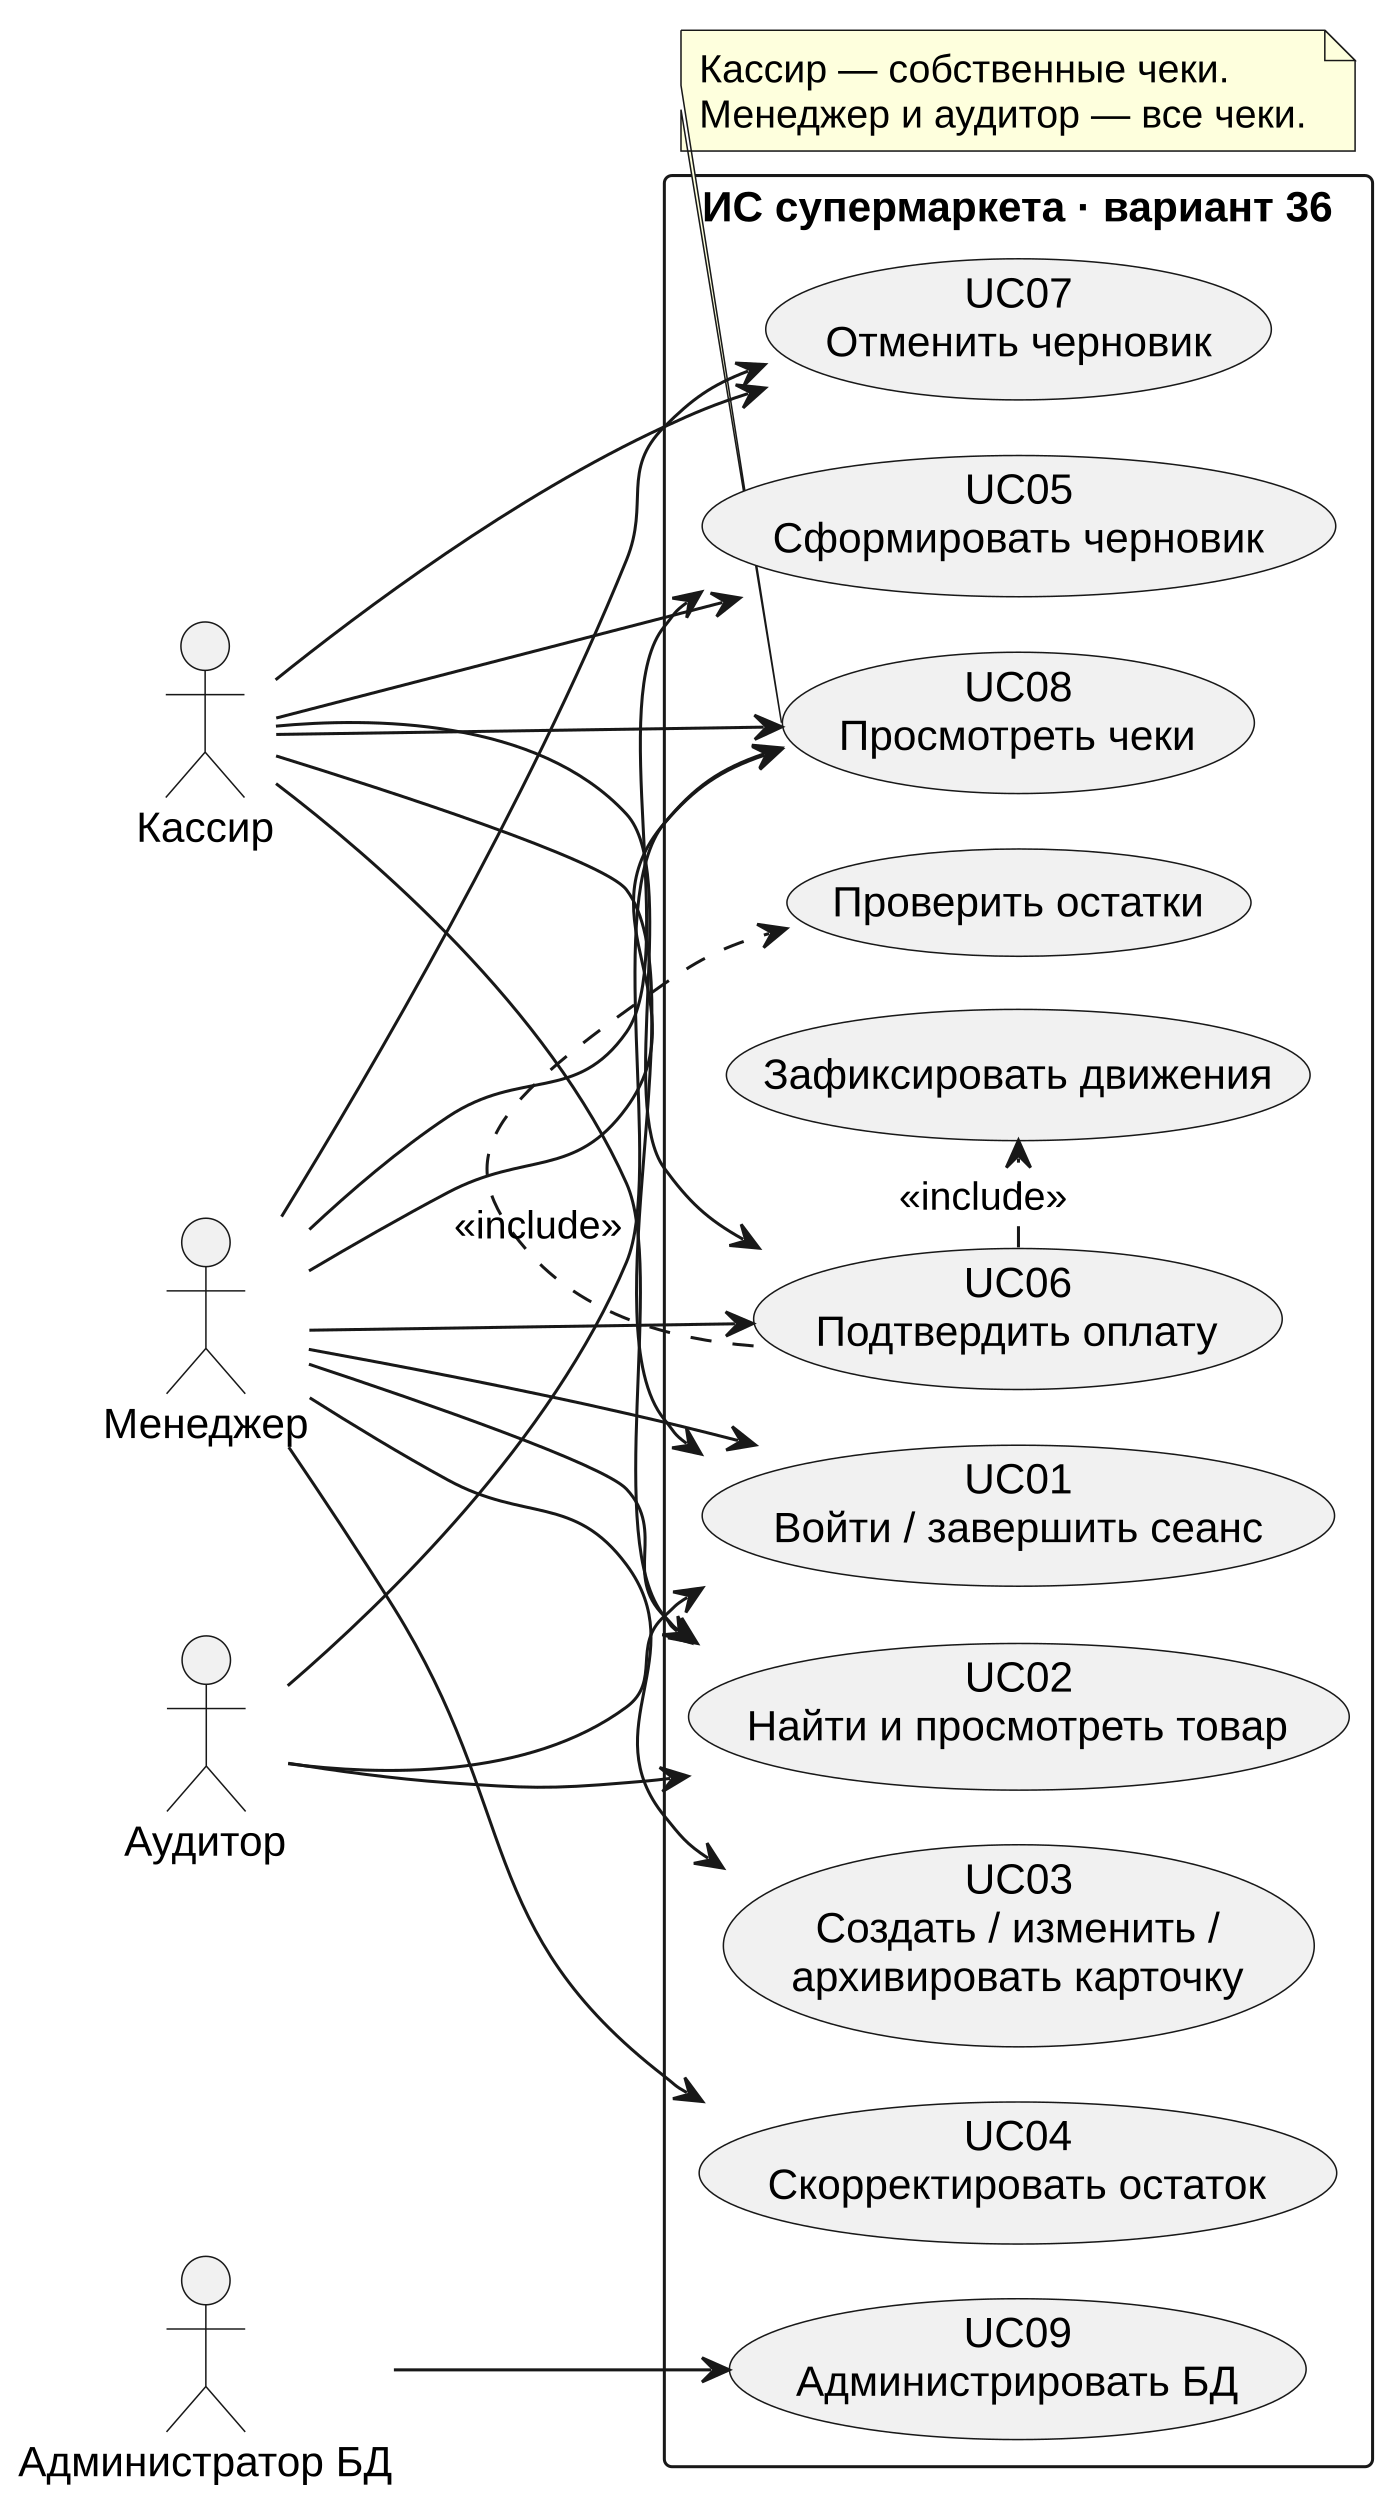
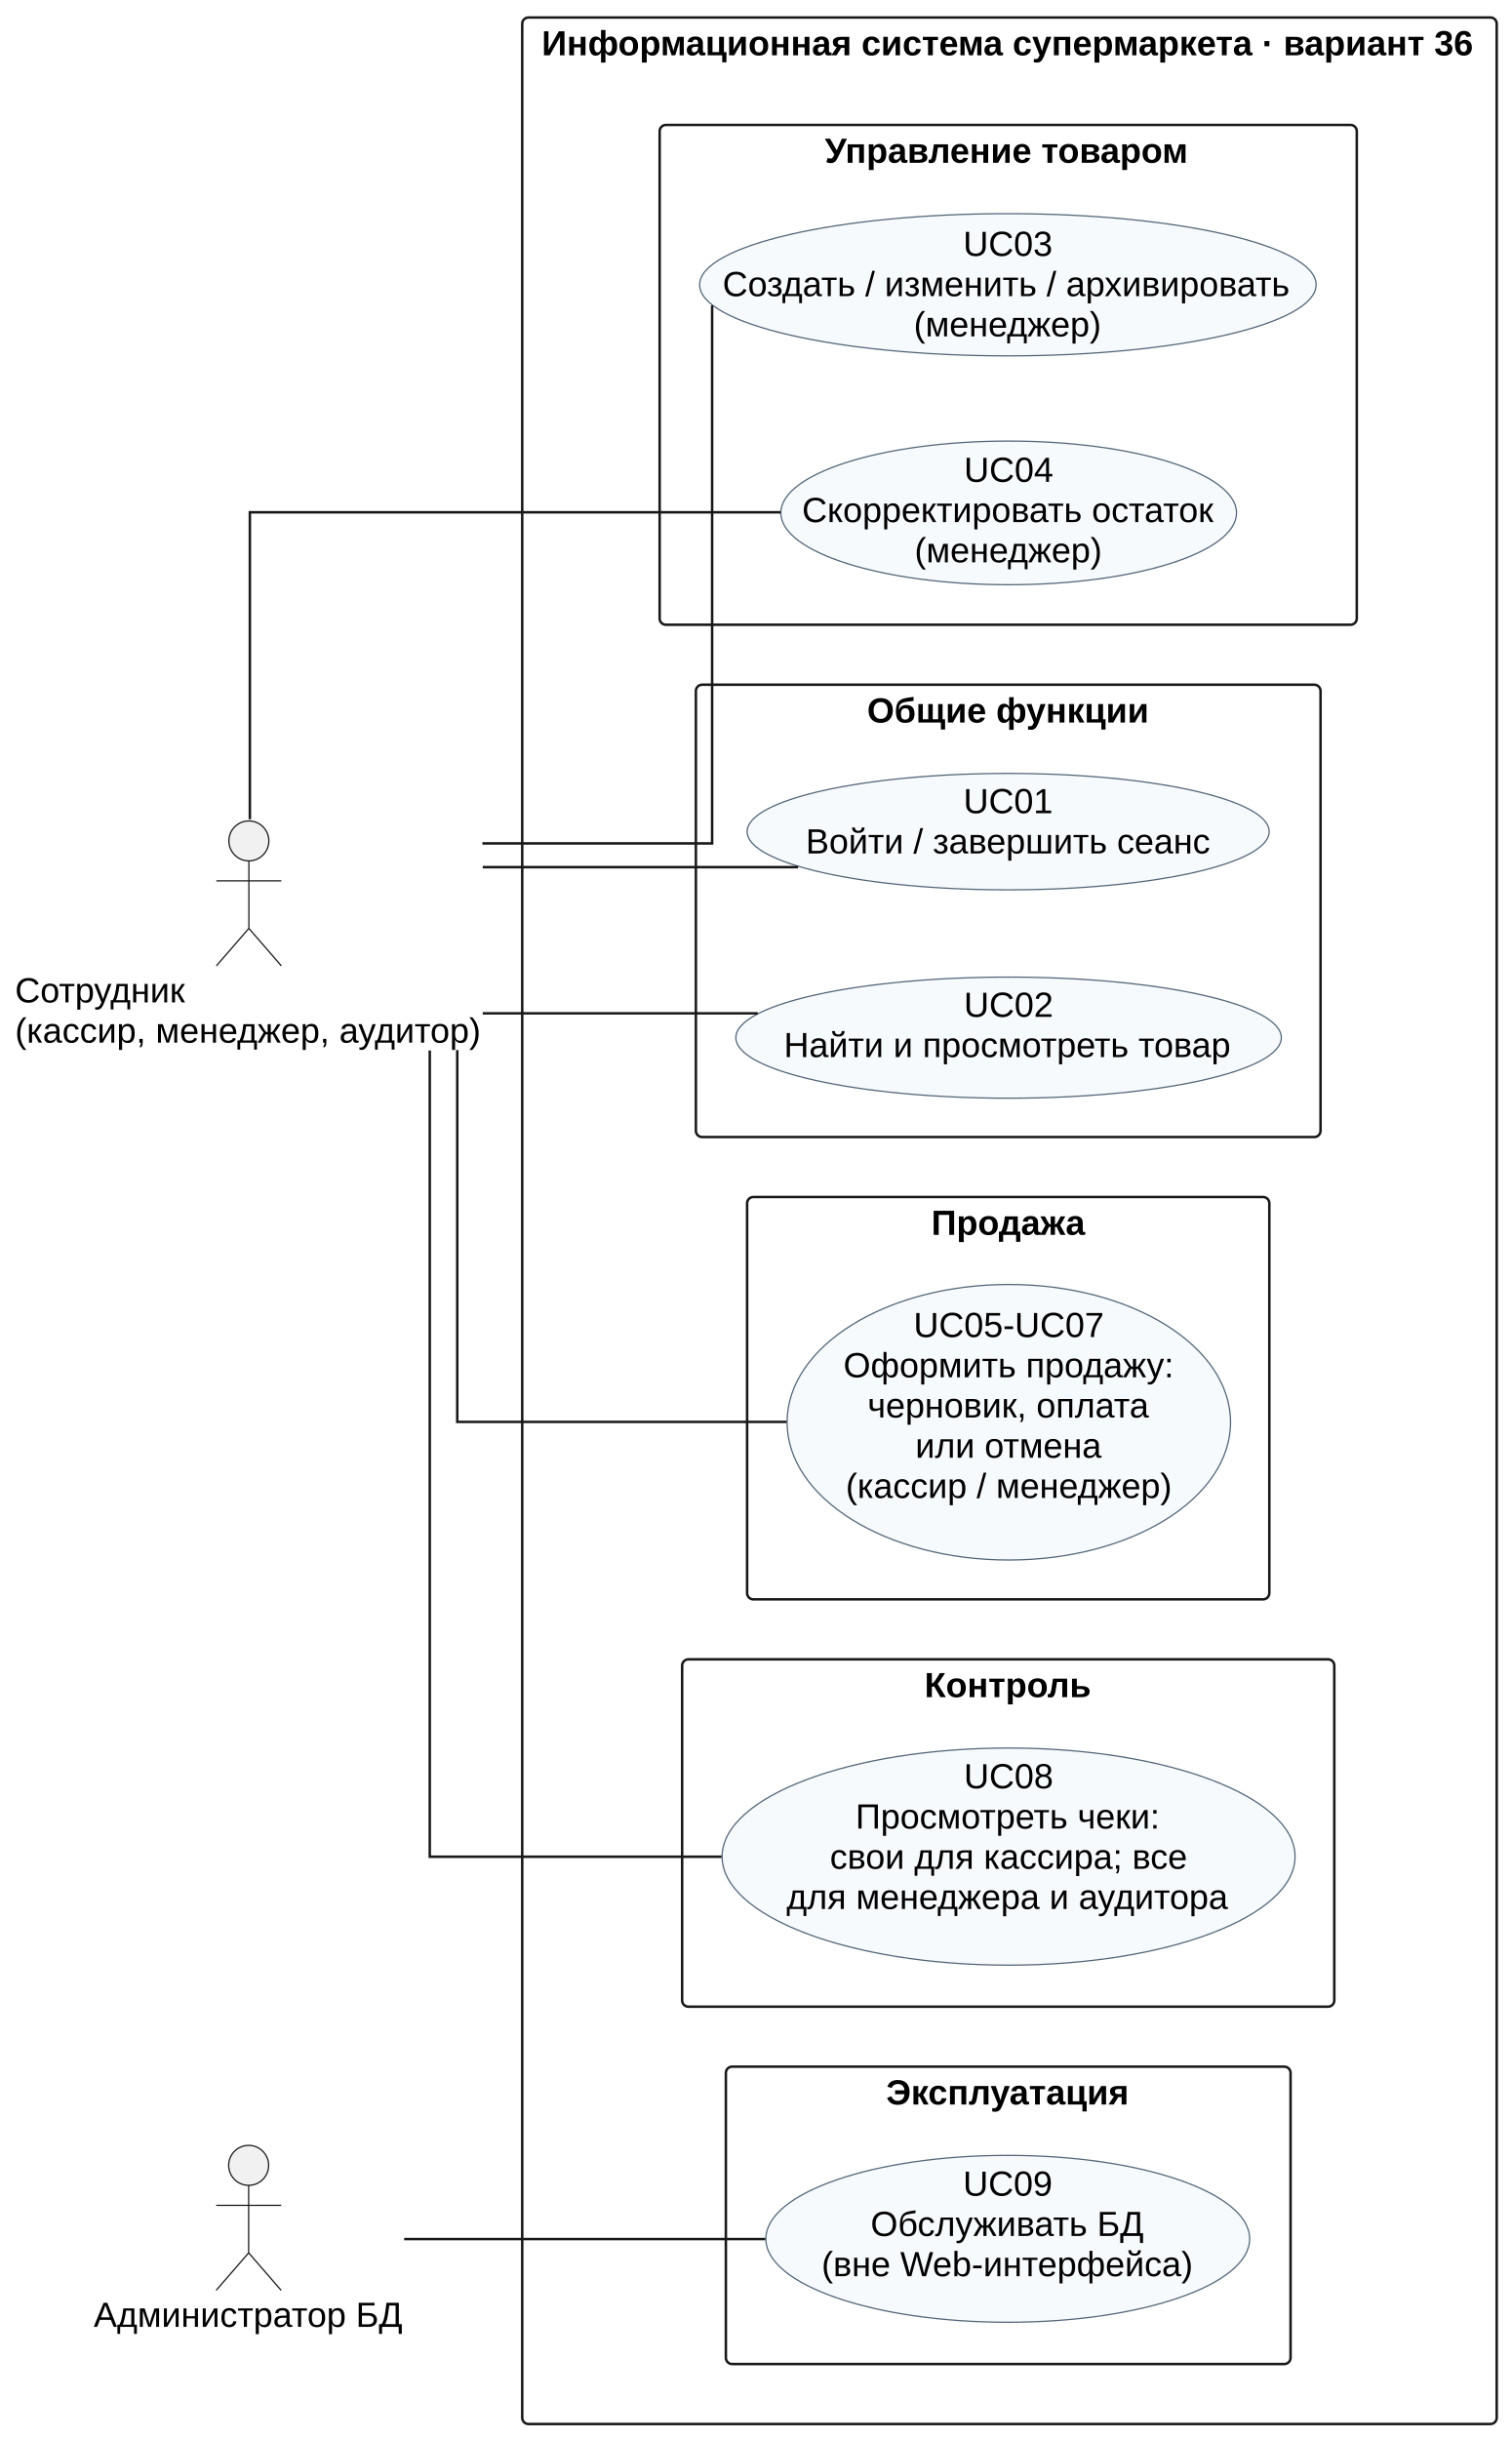
- <svg xmlns="http://www.w3.org/2000/svg" contentStyleType="text/css" data-diagram-type="DESCRIPTION" height="826px" preserveAspectRatio="none" style="width:459px;height:826px;background:#FFFFFF;" version="1.1" viewBox="0 0 459 826" width="459px" zoomAndPan="magnify">
+ <svg xmlns="http://www.w3.org/2000/svg" contentStyleType="text/css" data-diagram-type="DESCRIPTION" height="976px" preserveAspectRatio="none" style="width:605px;height:976px;background:#FFFFFF;" version="1.1" viewBox="0 0 605 976" width="605px" zoomAndPan="magnify">
  <defs />
  <g>
-     <g class="cluster" data-qualified-name=".. ............ . ....... 36" data-source-line="8" id="ent0006">
-       <rect fill="none" height="757" rx="2.5" ry="2.5" style="stroke:#181818;stroke-width:1;" width="234" x="219.5" y="58" />
-       <text fill="#000000" font-family="Arial" font-size="14" font-weight="bold" lengthAdjust="spacing" textLength="209.111" x="231.944" y="73.132">ИС супермаркета · вариант 36</text>
+     <g class="cluster" data-qualified-name=".............. ....... ............ . ....... 36" data-source-line="16" id="ent0004">
+       <rect fill="none" height="963" rx="2.5" ry="2.5" style="stroke:#181818;stroke-width:1;" width="390" x="209" y="7" />
+       <text fill="#000000" font-family="Arial" font-size="14" font-weight="bold" lengthAdjust="spacing" textLength="374.438" x="216.781" y="22.132">Информационная система супермаркета · вариант 36</text>
    </g>
-     <g class="entity" data-qualified-name="Cashier" data-source-line="4" id="ent0002">
-       <ellipse cx="67.774" cy="213.5" fill="#F1F1F1" rx="8" ry="8" style="stroke:#181818;stroke-width:0.5;" />
-       <path d="M67.774,221.5 L67.774,248.5 M54.774,229.5 L80.774,229.5 M67.774,248.5 L54.774,263.5 M67.774,248.5 L80.774,263.5" fill="none" style="stroke:#181818;stroke-width:0.5;" />
-       <text fill="#000000" font-family="Arial" font-size="14" lengthAdjust="spacing" textLength="45.548" x="45" y="278.132">Кассир</text>
+     <g class="cluster" data-qualified-name=".............. ....... ............ . ....... 36...... ......." data-source-line="17" id="ent0005">
+       <rect fill="none" height="181" rx="2.5" ry="2.5" style="stroke:#181818;stroke-width:1;" width="250" x="278.5" y="274" />
+       <text fill="#000000" font-family="Arial" font-size="14" font-weight="bold" lengthAdjust="spacing" textLength="112.95" x="347.025" y="289.132">Общие функции</text>
    </g>
-     <g class="entity" data-qualified-name="Manager" data-source-line="5" id="ent0003">
-       <ellipse cx="68.036" cy="410.5" fill="#F1F1F1" rx="8" ry="8" style="stroke:#181818;stroke-width:0.5;" />
-       <path d="M68.036,418.5 L68.036,445.5 M55.036,426.5 L81.036,426.5 M68.036,445.5 L55.036,460.5 M68.036,445.5 L81.036,460.5" fill="none" style="stroke:#181818;stroke-width:0.5;" />
-       <text fill="#000000" font-family="Arial" font-size="14" lengthAdjust="spacing" textLength="68.072" x="34" y="475.132">Менеджер</text>
+     <g class="cluster" data-qualified-name=".............. ....... ............ . ....... 36........" data-source-line="22" id="ent0008">
+       <rect fill="none" height="161" rx="2.5" ry="2.5" style="stroke:#181818;stroke-width:1;" width="209" x="299" y="479" />
+       <text fill="#000000" font-family="Arial" font-size="14" font-weight="bold" lengthAdjust="spacing" textLength="61.551" x="372.725" y="494.132">Продажа</text>
    </g>
-     <g class="entity" data-qualified-name="Auditor" data-source-line="6" id="ent0004">
-       <ellipse cx="68.156" cy="548.5" fill="#F1F1F1" rx="8" ry="8" style="stroke:#181818;stroke-width:0.5;" />
-       <path d="M68.156,556.5 L68.156,583.5 M55.156,564.5 L81.156,564.5 M68.156,583.5 L55.156,598.5 M68.156,583.5 L81.156,598.5" fill="none" style="stroke:#181818;stroke-width:0.5;" />
-       <text fill="#000000" font-family="Arial" font-size="14" lengthAdjust="spacing" textLength="54.312" x="41" y="613.132">Аудитор</text>
+     <g class="cluster" data-qualified-name=".............. ....... ............ . ....... 36........... ......." data-source-line="26" id="ent0010">
+       <rect fill="none" height="200" rx="2.5" ry="2.5" style="stroke:#181818;stroke-width:1;" width="279" x="264" y="50" />
+       <text fill="#000000" font-family="Arial" font-size="14" font-weight="bold" lengthAdjust="spacing" textLength="146.788" x="330.106" y="65.132">Управление товаром</text>
    </g>
-     <g class="entity" data-qualified-name="DBA" data-source-line="7" id="ent0005">
-       <ellipse cx="68.016" cy="753.5" fill="#F1F1F1" rx="8" ry="8" style="stroke:#181818;stroke-width:0.5;" />
-       <path d="M68.016,761.5 L68.016,788.5 M55.016,769.5 L81.016,769.5 M68.016,788.5 L55.016,803.5 M68.016,788.5 L81.016,803.5" fill="none" style="stroke:#181818;stroke-width:0.5;" />
-       <text fill="#000000" font-family="Arial" font-size="14" lengthAdjust="spacing" textLength="124.031" x="6" y="818.132">Администратор БД</text>
+     <g class="cluster" data-qualified-name=".............. ....... ............ . ....... 36........." data-source-line="31" id="ent0013">
+       <rect fill="none" height="139" rx="2.5" ry="2.5" style="stroke:#181818;stroke-width:1;" width="261" x="273" y="664" />
+       <text fill="#000000" font-family="Arial" font-size="14" font-weight="bold" lengthAdjust="spacing" textLength="67.013" x="369.994" y="679.132">Контроль</text>
    </g>
-     <g class="entity" data-qualified-name="GMN38" data-source-line="42" id="ent0039">
-       <path d="M225,10 L225,28.218 L258.194,238.805 L225,36.218 L225,49.898 A0,0 0 0 0 225,49.898 L447.722,49.898 A0,0 0 0 0 447.722,49.898 L447.722,20 L437.722,10 L225,10 A0,0 0 0 0 225,10" fill="#FEFFDD" style="stroke:#181818;stroke-width:0.5;" />
-       <path d="M437.722,10 L437.722,20 L447.722,20 L437.722,10" fill="#FEFFDD" style="stroke:#181818;stroke-width:0.5;" />
-       <text fill="#000000" font-family="Arial" font-size="13" lengthAdjust="spacing" textLength="175.392" x="231" y="27.194">Кассир — собственные чеки.</text>
-       <text fill="#000000" font-family="Arial" font-size="13" lengthAdjust="spacing" textLength="201.722" x="231" y="42.143">Менеджер и аудитор — все чеки.</text>
+     <g class="cluster" data-qualified-name=".............. ....... ............ . ....... 36............." data-source-line="35" id="ent0015">
+       <rect fill="none" height="119" rx="2.5" ry="2.5" style="stroke:#181818;stroke-width:1;" width="226" x="290.5" y="827" />
+       <text fill="#000000" font-family="Arial" font-size="14" font-weight="bold" lengthAdjust="spacing" textLength="97.699" x="354.65" y="842.132">Эксплуатация</text>
    </g>
-     <g class="entity" data-qualified-name=".. ............ . ....... 36.Login" data-source-line="9" id="ent0007">
-       <ellipse cx="336.47" cy="500.794" fill="#F1F1F1" rx="104.47" ry="23.294" style="stroke:#181818;stroke-width:0.5;" />
-       <text fill="#000000" font-family="Arial" font-size="14" lengthAdjust="spacing" textLength="35.793" x="318.573" y="493.417">UC01</text>
-       <text fill="#000000" font-family="Arial" font-size="14" lengthAdjust="spacing" textLength="162.012" x="255.464" y="509.515">Войти / завершить сеанс</text>
+     <g class="entity" data-qualified-name=".............. ....... ............ . ....... 36...... ........Login" data-source-line="18" id="ent0006">
+       <ellipse cx="403.47" cy="332.794" fill="#F7FAFC" rx="104.47" ry="23.294" style="stroke:#526579;stroke-width:0.5;" />
+       <text fill="#000000" font-family="Arial" font-size="14" lengthAdjust="spacing" textLength="35.793" x="385.573" y="325.417">UC01</text>
+       <text fill="#000000" font-family="Arial" font-size="14" lengthAdjust="spacing" textLength="162.012" x="322.464" y="341.515">Войти / завершить сеанс</text>
    </g>
-     <g class="entity" data-qualified-name=".. ............ . ....... 36.Browse" data-source-line="10" id="ent0008">
-       <ellipse cx="336.648" cy="567.23" fill="#F1F1F1" rx="109.148" ry="24.23" style="stroke:#181818;stroke-width:0.5;" />
-       <text fill="#000000" font-family="Arial" font-size="14" lengthAdjust="spacing" textLength="35.793" x="318.751" y="558.903">UC02</text>
-       <text fill="#000000" font-family="Arial" font-size="14" lengthAdjust="spacing" textLength="179.901" x="246.697" y="575.001">Найти и просмотреть товар</text>
+     <g class="entity" data-qualified-name=".............. ....... ............ . ....... 36...... ........Browse" data-source-line="19" id="ent0007">
+       <ellipse cx="403.648" cy="415.23" fill="#F7FAFC" rx="109.148" ry="24.23" style="stroke:#526579;stroke-width:0.5;" />
+       <text fill="#000000" font-family="Arial" font-size="14" lengthAdjust="spacing" textLength="35.793" x="385.751" y="406.902">UC02</text>
+       <text fill="#000000" font-family="Arial" font-size="14" lengthAdjust="spacing" textLength="179.901" x="313.697" y="423.001">Найти и просмотреть товар</text>
    </g>
-     <g class="entity" data-qualified-name=".. ............ . ....... 36.Manage" data-source-line="11" id="ent0009">
-       <ellipse cx="336.616" cy="642.891" fill="#F1F1F1" rx="97.616" ry="33.391" style="stroke:#181818;stroke-width:0.5;" />
-       <text fill="#000000" font-family="Arial" font-size="14" lengthAdjust="spacing" textLength="35.793" x="318.719" y="625.647">UC03</text>
-       <text fill="#000000" font-family="Arial" font-size="14" lengthAdjust="spacing" textLength="134.333" x="269.449" y="641.746">Создать / изменить /</text>
-       <text fill="#000000" font-family="Arial" font-size="14" lengthAdjust="spacing" textLength="150.356" x="261.437" y="657.845">архивировать карточку</text>
+     <g class="entity" data-qualified-name=".............. ....... ............ . ....... 36.........Sale" data-source-line="23" id="ent0009">
+       <ellipse cx="403.737" cy="569.13" fill="#F7FAFC" rx="88.737" ry="55.13" style="stroke:#526579;stroke-width:0.5;" />
+       <text fill="#000000" font-family="Arial" font-size="14" lengthAdjust="spacing" textLength="76.248" x="365.613" y="535.036">UC05-UC07</text>
+       <text fill="#000000" font-family="Arial" font-size="14" lengthAdjust="spacing" textLength="132.385" x="337.545" y="551.135">Оформить продажу:</text>
+       <text fill="#000000" font-family="Arial" font-size="14" lengthAdjust="spacing" textLength="113.066" x="347.204" y="567.233">черновик, оплата</text>
+       <text fill="#000000" font-family="Arial" font-size="14" lengthAdjust="spacing" textLength="74.826" x="366.324" y="583.332">или отмена</text>
+       <text fill="#000000" font-family="Arial" font-size="14" lengthAdjust="spacing" textLength="130.546" x="338.464" y="599.43">(кассир / менеджер)</text>
    </g>
-     <g class="entity" data-qualified-name=".. ............ . ....... 36.Stock" data-source-line="12" id="ent0010">
-       <ellipse cx="336.327" cy="717.965" fill="#F1F1F1" rx="105.327" ry="23.465" style="stroke:#181818;stroke-width:0.5;" />
-       <text fill="#000000" font-family="Arial" font-size="14" lengthAdjust="spacing" textLength="35.793" x="318.43" y="710.414">UC04</text>
-       <text fill="#000000" font-family="Arial" font-size="14" lengthAdjust="spacing" textLength="165.436" x="253.608" y="726.513">Скорректировать остаток</text>
+     <g class="entity" data-qualified-name=".............. ....... ............ . ....... 36........... ........Manage" data-source-line="27" id="ent0011">
+       <ellipse cx="403.364" cy="113.954" fill="#F7FAFC" rx="123.364" ry="28.454" style="stroke:#526579;stroke-width:0.5;" />
+       <text fill="#000000" font-family="Arial" font-size="14" lengthAdjust="spacing" textLength="35.793" x="385.468" y="102.405">UC03</text>
+       <text fill="#000000" font-family="Arial" font-size="14" lengthAdjust="spacing" textLength="228.375" x="289.177" y="118.504">Создать / изменить / архивировать</text>
+       <text fill="#000000" font-family="Arial" font-size="14" lengthAdjust="spacing" textLength="75.359" x="365.685" y="134.602">(менеджер)</text>
    </g>
-     <g class="entity" data-qualified-name=".. ............ . ....... 36.Draft" data-source-line="13" id="ent0011">
-       <ellipse cx="336.666" cy="173.833" fill="#F1F1F1" rx="104.666" ry="23.333" style="stroke:#181818;stroke-width:0.5;" />
-       <text fill="#000000" font-family="Arial" font-size="14" lengthAdjust="spacing" textLength="35.793" x="318.77" y="166.416">UC05</text>
-       <text fill="#000000" font-family="Arial" font-size="14" lengthAdjust="spacing" textLength="162.805" x="255.264" y="182.515">Сформировать черновик</text>
+     <g class="entity" data-qualified-name=".............. ....... ............ . ....... 36........... ........Stock" data-source-line="28" id="ent0012">
+       <ellipse cx="403.684" cy="205.244" fill="#F7FAFC" rx="91.184" ry="28.744" style="stroke:#526579;stroke-width:0.5;" />
+       <text fill="#000000" font-family="Arial" font-size="14" lengthAdjust="spacing" textLength="35.793" x="385.787" y="192.821">UC04</text>
+       <text fill="#000000" font-family="Arial" font-size="14" lengthAdjust="spacing" textLength="165.436" x="320.966" y="208.92">Скорректировать остаток</text>
+       <text fill="#000000" font-family="Arial" font-size="14" lengthAdjust="spacing" textLength="75.359" x="366.004" y="225.019">(менеджер)</text>
    </g>
-     <g class="entity" data-qualified-name=".. ............ . ....... 36.Pay" data-source-line="14" id="ent0012">
-       <ellipse cx="336.323" cy="435.798" fill="#F1F1F1" rx="87.323" ry="23.297" style="stroke:#181818;stroke-width:0.5;" />
-       <text fill="#000000" font-family="Arial" font-size="14" lengthAdjust="spacing" textLength="35.793" x="318.426" y="428.561">UC06</text>
-       <text fill="#000000" font-family="Arial" font-size="14" lengthAdjust="spacing" textLength="133.759" x="269.444" y="444.66">Подтвердить оплату</text>
+     <g class="entity" data-qualified-name=".............. ....... ............ . ....... 36..........History" data-source-line="32" id="ent0014">
+       <ellipse cx="403.652" cy="742.943" fill="#F7FAFC" rx="114.652" ry="43.443" style="stroke:#526579;stroke-width:0.5;" />
+       <text fill="#000000" font-family="Arial" font-size="14" lengthAdjust="spacing" textLength="35.793" x="385.756" y="715.621">UC08</text>
+       <text fill="#000000" font-family="Arial" font-size="14" lengthAdjust="spacing" textLength="122.541" x="342.382" y="731.72">Просмотреть чеки:</text>
+       <text fill="#000000" font-family="Arial" font-size="14" lengthAdjust="spacing" textLength="143.049" x="332.128" y="747.819">свои для кассира; все</text>
+       <text fill="#000000" font-family="Arial" font-size="14" lengthAdjust="spacing" textLength="177.775" x="314.765" y="763.917">для менеджера и аудитора</text>
    </g>
-     <g class="entity" data-qualified-name=".. ............ . ....... 36.Cancel" data-source-line="15" id="ent0013">
-       <ellipse cx="336.526" cy="108.815" fill="#F1F1F1" rx="83.526" ry="23.315" style="stroke:#181818;stroke-width:0.5;" />
-       <text fill="#000000" font-family="Arial" font-size="14" lengthAdjust="spacing" textLength="35.793" x="318.63" y="101.607">UC07</text>
-       <text fill="#000000" font-family="Arial" font-size="14" lengthAdjust="spacing" textLength="127.627" x="272.712" y="117.705">Отменить черновик</text>
+     <g class="entity" data-qualified-name=".............. ....... ............ . ....... 36..............Admin" data-source-line="36" id="ent0016">
+       <ellipse cx="403.314" cy="895.895" fill="#F7FAFC" rx="96.814" ry="33.395" style="stroke:#526579;stroke-width:0.5;" />
+       <text fill="#000000" font-family="Arial" font-size="14" lengthAdjust="spacing" textLength="35.793" x="385.417" y="878.657">UC09</text>
+       <text fill="#000000" font-family="Arial" font-size="14" lengthAdjust="spacing" textLength="109.751" x="348.438" y="894.755">Обслуживать БД</text>
+       <text fill="#000000" font-family="Arial" font-size="14" lengthAdjust="spacing" textLength="149.065" x="328.782" y="910.854">(вне Web-интерфейса)</text>
    </g>
-     <g class="entity" data-qualified-name=".. ............ . ....... 36.History" data-source-line="16" id="ent0014">
-       <ellipse cx="336.475" cy="238.845" fill="#F1F1F1" rx="77.975" ry="23.345" style="stroke:#181818;stroke-width:0.5;" />
-       <text fill="#000000" font-family="Arial" font-size="14" lengthAdjust="spacing" textLength="35.793" x="318.578" y="231.687">UC08</text>
-       <text fill="#000000" font-family="Arial" font-size="14" lengthAdjust="spacing" textLength="118.651" x="277.149" y="247.785">Просмотреть чеки</text>
+     <g class="entity" data-qualified-name="Staff" data-source-line="13" id="ent0002">
+       <ellipse cx="99.598" cy="336.5" fill="#F1F1F1" rx="8" ry="8" style="stroke:#181818;stroke-width:0.5;" />
+       <path d="M99.598,344.5 L99.598,371.5 M86.598,352.5 L112.598,352.5 M99.598,371.5 L86.598,386.5 M99.598,371.5 L112.598,386.5" fill="none" style="stroke:#181818;stroke-width:0.5;" />
+       <text fill="#000000" font-family="Arial" font-size="14" lengthAdjust="spacing" textLength="68.94" x="6" y="401.132">Сотрудник</text>
+       <text fill="#000000" font-family="Arial" font-size="14" lengthAdjust="spacing" textLength="187.195" x="6" y="417.231">(кассир, менеджер, аудитор)</text>
    </g>
-     <g class="entity" data-qualified-name=".. ............ . ....... 36.Check" data-source-line="17" id="ent0015">
-       <ellipse cx="336.667" cy="298.233" fill="#F1F1F1" rx="76.667" ry="17.733" style="stroke:#181818;stroke-width:0.5;" />
-       <text fill="#000000" font-family="Arial" font-size="14" lengthAdjust="spacing" textLength="123.402" x="274.966" y="302.783">Проверить остатки</text>
+     <g class="entity" data-qualified-name="DBA" data-source-line="14" id="ent0003">
+       <ellipse cx="99.516" cy="866.5" fill="#F1F1F1" rx="8" ry="8" style="stroke:#181818;stroke-width:0.5;" />
+       <path d="M99.516,874.5 L99.516,901.5 M86.516,882.5 L112.516,882.5 M99.516,901.5 L86.516,916.5 M99.516,901.5 L112.516,916.5" fill="none" style="stroke:#181818;stroke-width:0.5;" />
+       <text fill="#000000" font-family="Arial" font-size="14" lengthAdjust="spacing" textLength="124.031" x="37.5" y="931.132">Администратор БД</text>
    </g>
-     <g class="entity" data-qualified-name=".. ............ . ....... 36.Movement" data-source-line="18" id="ent0016">
-       <ellipse cx="336.428" cy="355.185" fill="#F1F1F1" rx="96.428" ry="21.686" style="stroke:#181818;stroke-width:0.5;" />
-       <text fill="#000000" font-family="Arial" font-size="14" lengthAdjust="spacing" textLength="168.629" x="252.113" y="359.735">Зафиксировать движения</text>
+     <g class="link" data-entity-1="ent0002" data-entity-2="ent0006" data-link-type="association" data-source-line="40" id="lnk17">
+       <path d="M193.19,347 C233.49,347 280.24,347 319.41,347" fill="none" id="Staff-Login" style="stroke:#181818;stroke-width:1;" />
    </g>
-     <g class="entity" data-qualified-name=".. ............ . ....... 36.Admin" data-source-line="19" id="ent0017">
-       <ellipse cx="336.274" cy="782.768" fill="#F1F1F1" rx="95.274" ry="23.268" style="stroke:#181818;stroke-width:0.5;" />
-       <text fill="#000000" font-family="Arial" font-size="14" lengthAdjust="spacing" textLength="35.793" x="318.377" y="775.484">UC09</text>
-       <text fill="#000000" font-family="Arial" font-size="14" lengthAdjust="spacing" textLength="146.583" x="262.983" y="791.582">Администрировать БД</text>
+     <g class="link" data-entity-1="ent0002" data-entity-2="ent0007" data-link-type="association" data-source-line="41" id="lnk18">
+       <path d="M193.19,405.5 C228.08,405.5 267.81,405.5 303.26,405.5" fill="none" id="Staff-Browse" style="stroke:#181818;stroke-width:1;" />
    </g>
-     <g class="link" data-entity-1="ent0002" data-entity-2="ent0007" data-link-type="dependency" id="lnk18">
-       <polygon fill="#181818" points="231.681,480.466,226.799,471.912,227.653,477.504,222.06,478.358,231.681,480.466" style="stroke:#181818;stroke-width:1;" />
-       <path d="M91.216,249.76 C128.368,261.273 199.773,284.375 207,294 C230.41,325.178 194.789,438.843 219.5,469 C223.075,473.363 222.352,473.607 226.847,476.912" fill="none" style="stroke:#181818;stroke-width:1;" />
+     <g class="link" data-entity-1="ent0002" data-entity-2="ent0009" data-link-type="association" data-source-line="42" id="lnk19">
+       <path d="M183,420.21 C183,477.88 183,569 183,569 C183,569 253.5,569 314.77,569" fill="none" id="Staff-Sale" style="stroke:#181818;stroke-width:1;" />
    </g>
-     <g class="link" data-entity-1="ent0002" data-entity-2="ent0008" data-link-type="dependency" id="lnk19">
-       <polygon fill="#181818" points="228.313,542.804,223.949,533.975,224.468,539.608,218.835,540.126,228.313,542.804" style="stroke:#181818;stroke-width:1;" />
-       <path d="M91.2,258.909 C123.184,283.254 181.212,333.069 207,391 C219.973,420.142 199.185,509.406 219.5,534 C222.167,537.229 220.511,536.318 223.699,538.968" fill="none" style="stroke:#181818;stroke-width:1;" />
+     <g class="link" data-entity-1="ent0002" data-entity-2="ent0011" data-link-type="association" data-source-line="43" id="lnk20">
+       <path d="M193.07,337.5 C239.17,337.5 285,337.5 285,337.5 C285,337.5 285,162.54 285,122.22" fill="none" id="Staff-Manage" style="stroke:#181818;stroke-width:1;" />
    </g>
-     <g class="link" data-entity-1="ent0002" data-entity-2="ent0011" data-link-type="dependency" id="lnk20">
-       <polygon fill="#181818" points="244.499,197.561,234.783,195.945,239.658,198.815,236.788,203.69,244.499,197.561" style="stroke:#181818;stroke-width:1;" />
-       <path d="M91.263,237.236 C124.727,228.572 184.084,213.203 238.69,199.065" fill="none" style="stroke:#181818;stroke-width:1;" />
+     <g class="link" data-entity-1="ent0002" data-entity-2="ent0012" data-link-type="association" data-source-line="44" id="lnk21">
+       <path d="M100,327.82 C100,277.78 100,205 100,205 C100,205 223.04,205 312.44,205" fill="none" id="Staff-Stock" style="stroke:#181818;stroke-width:1;" />
    </g>
-     <g class="link" data-entity-1="ent0002" data-entity-2="ent0012" data-link-type="dependency" id="lnk21">
-       <polygon fill="#181818" points="250.804,412.397,244.887,404.523,246.436,409.964,240.995,411.512,250.804,412.397" style="stroke:#181818;stroke-width:1;" />
-       <path d="M91.168,239.915 C122.034,237 177.48,237.025 207,269 C224.737,288.212 203.987,364.951 219.5,386 C227.632,397.034 233.465,402.74 245.562,409.477" fill="none" style="stroke:#181818;stroke-width:1;" />
+     <g class="link" data-entity-1="ent0002" data-entity-2="ent0014" data-link-type="association" data-source-line="45" id="lnk22">
+       <path d="M172,420.36 C172,519.47 172,743 172,743 C172,743 230.56,743 288.77,743" fill="none" id="Staff-History" style="stroke:#181818;stroke-width:1;" />
    </g>
-     <g class="link" data-entity-1="ent0002" data-entity-2="ent0013" data-link-type="dependency" id="lnk22">
-       <polygon fill="#181818" points="252.865,128.199,243.072,127.156,248.107,129.735,245.529,134.77,252.865,128.199" style="stroke:#181818;stroke-width:1;" />
-       <path d="M91.056,224.609 C119.213,201.974 170.207,163.75 219.5,141 C230.027,136.141 235.732,133.728 247.155,130.042" fill="none" style="stroke:#181818;stroke-width:1;" />
-     </g>
-     <g class="link" data-entity-1="ent0002" data-entity-2="ent0014" data-link-type="dependency" id="lnk23">
-       <polygon fill="#181818" points="258.323,240.158,249.264,236.294,253.323,240.233,249.384,244.293,258.323,240.158" style="stroke:#181818;stroke-width:1;" />
-       <path d="M91.263,242.666 C127.604,242.12 195.333,241.104 252.323,240.248" fill="none" style="stroke:#181818;stroke-width:1;" />
-     </g>
-     <g class="link" data-entity-1="ent0003" data-entity-2="ent0007" data-link-type="dependency" id="lnk24">
-       <polygon fill="#181818" points="249.637,477.45,241.919,471.332,244.795,476.203,239.924,479.08,249.637,477.45" style="stroke:#181818;stroke-width:1;" />
-       <path d="M102.03,445.834 C130.067,450.937 171.312,458.797 207,467 C220.832,470.179 229.623,472.298 243.827,475.954" fill="none" style="stroke:#181818;stroke-width:1;" />
-     </g>
-     <g class="link" data-entity-1="ent0003" data-entity-2="ent0008" data-link-type="dependency" id="lnk25">
-       <polygon fill="#181818" points="230.395,542.984,225.27,534.573,226.284,540.138,220.718,541.152,230.395,542.984" style="stroke:#181818;stroke-width:1;" />
-       <path d="M102.071,450.742 C140.473,463.48 199.541,483.99 207,492 C220.273,506.252 205.645,520.312 219.5,534 C222.851,537.311 221.576,536.881 225.461,539.569" fill="none" style="stroke:#181818;stroke-width:1;" />
-     </g>
-     <g class="link" data-entity-1="ent0003" data-entity-2="ent0009" data-link-type="dependency" id="lnk26">
-       <polygon fill="#181818" points="238.957,617.236,233.624,608.956,234.776,614.494,229.237,615.646,238.957,617.236" style="stroke:#181818;stroke-width:1;" />
-       <path d="M102.338,461.83 C116.245,470.632 132.696,480.657 148,489 C173.484,502.894 189.699,493.694 207,517 C229.236,546.954 195.966,571.055 219.5,600 C224.988,606.749 226.625,609.149 233.94,613.946" fill="none" style="stroke:#181818;stroke-width:1;" />
-     </g>
-     <g class="link" data-entity-1="ent0003" data-entity-2="ent0010" data-link-type="dependency" id="lnk27">
-       <polygon fill="#181818" points="232.141,694.347,226.277,686.434,227.789,691.885,222.338,693.397,232.141,694.347" style="stroke:#181818;stroke-width:1;" />
-       <path d="M95.399,478.15 C106.353,494.294 119.039,513.403 130,531 C172.059,598.52 156.568,637.343 219.5,686 C223.467,689.067 222.487,688.885 226.918,691.393" fill="none" style="stroke:#181818;stroke-width:1;" />
-     </g>
-     <g class="link" data-entity-1="ent0003" data-entity-2="ent0011" data-link-type="dependency" id="lnk28">
-       <polygon fill="#181818" points="231.772,195.538,222.15,197.638,227.741,198.497,226.883,204.088,231.772,195.538" style="stroke:#181818;stroke-width:1;" />
-       <path d="M102.212,406.238 C115.7,393.607 131.885,379.734 148,369 C172.157,352.909 190.364,364.785 207,341 C224.142,316.493 200.387,230.002 219.5,207 C223.113,202.652 222.417,202.404 226.935,199.088" fill="none" style="stroke:#181818;stroke-width:1;" />
-     </g>
-     <g class="link" data-entity-1="ent0003" data-entity-2="ent0012" data-link-type="dependency" id="lnk29">
-       <polygon fill="#181818" points="248.818,437.301,239.758,433.437,243.818,437.376,239.879,441.436,248.818,437.301" style="stroke:#181818;stroke-width:1;" />
-       <path d="M102.214,439.502 C138.701,438.954 192.772,438.142 242.818,437.391" fill="none" style="stroke:#181818;stroke-width:1;" />
-     </g>
-     <g class="link" data-entity-1="ent0003" data-entity-2="ent0013" data-link-type="dependency" id="lnk30">
-       <polygon fill="#181818" points="252.751,120.445,242.915,119.945,248.085,122.241,245.788,127.411,252.751,120.445" style="stroke:#181818;stroke-width:1;" />
-       <path d="M93.022,401.981 C122.994,353.25 174.275,265.43 207,185 C214.662,166.17 205.07,155.32 219.5,141 C228.768,131.803 234.825,127.344 247.151,122.6" fill="none" style="stroke:#181818;stroke-width:1;" />
-     </g>
-     <g class="link" data-entity-1="ent0003" data-entity-2="ent0014" data-link-type="dependency" id="lnk31">
-       <polygon fill="#181818" points="258.34,247.55,248.531,246.67,253.608,249.164,251.113,254.241,258.34,247.55" style="stroke:#181818;stroke-width:1;" />
-       <path d="M102.093,419.897 C116.104,411.605 132.697,402.068 148,394 C173.675,380.463 189.901,389.454 207,366 C231.828,331.944 191.935,303.881 219.5,272 C229.634,260.279 237.923,254.514 252.661,249.487" fill="none" style="stroke:#181818;stroke-width:1;" />
-     </g>
-     <g class="link" data-entity-1="ent0004" data-entity-2="ent0007" data-link-type="dependency" id="lnk32">
-       <polygon fill="#181818" points="232.16,524.623,222.403,525.968,227.911,527.259,226.62,532.766,232.16,524.623" style="stroke:#181818;stroke-width:1;" />
-       <path d="M95.193,582.722 C125.235,586.607 174.515,588.114 207,564 C218.598,555.391 208.703,543.596 219.5,534 C223.412,530.523 222.568,530.572 227.061,527.786" fill="none" style="stroke:#181818;stroke-width:1;" />
-     </g>
-     <g class="link" data-entity-1="ent0004" data-entity-2="ent0008" data-link-type="dependency" id="lnk33">
-       <polygon fill="#181818" points="227.35,586.863,217.929,583.991,222.387,587.473,218.905,591.931,227.35,586.863" style="stroke:#181818;stroke-width:1;" />
-       <path d="M95.238,582.581 C110.567,585.025 130.317,587.775 148,589 C174.16,590.812 180.872,591.221 207,589 C213.653,588.435 214.524,588.439 221.394,587.595" fill="none" style="stroke:#181818;stroke-width:1;" />
-     </g>
-     <g class="link" data-entity-1="ent0004" data-entity-2="ent0014" data-link-type="dependency" id="lnk34">
-       <polygon fill="#181818" points="258.224,247.098,248.415,246.211,253.491,248.709,250.993,253.785,258.224,247.098" style="stroke:#181818;stroke-width:1;" />
-       <path d="M95.058,556.965 C127.684,528.912 182.285,475.897 207,417 C219.514,387.178 198.918,296.947 219.5,272 C229.427,259.968 237.72,254.077 252.544,249.031" fill="none" style="stroke:#181818;stroke-width:1;" />
-     </g>
-     <g class="link" data-entity-1="ent0005" data-entity-2="ent0017" data-link-type="dependency" id="lnk35">
-       <polygon fill="#181818" points="240.94,783,231.94,779,235.94,783,231.94,787,240.94,783" style="stroke:#181818;stroke-width:1;" />
-       <path d="M130.141,783 C162.949,783 198.105,783 234.94,783" fill="none" style="stroke:#181818;stroke-width:1;" />
-     </g>
-     <g class="link" data-entity-1="ent0012" data-entity-2="ent0015" data-link-type="dependency" id="lnk36">
-       <polygon fill="#181818" points="259.893,306.797,250.145,305.391,255.081,308.155,252.317,313.09,259.893,306.797" style="stroke:#181818;stroke-width:1;" />
-       <path d="M248.98,444.69 C220.988,442.563 192.496,434.298 174,413 C147.344,382.306 160.892,366.015 219.5,325 C231.456,316.633 239.846,312.452 254.119,308.426" fill="none" style="stroke:#181818;stroke-width:1;stroke-dasharray:7,7;" />
-       <text fill="#000000" font-family="Arial" font-size="13" lengthAdjust="spacing" textLength="55.656" x="150" y="409.194">«include»</text>
-     </g>
-     <g class="link" data-entity-1="ent0012" data-entity-2="ent0016" data-link-type="dependency" id="lnk37">
-       <polygon fill="#181818" points="336.5,376.76,332.5,385.76,336.5,381.76,340.5,385.76,336.5,376.76" style="stroke:#181818;stroke-width:1;" />
-       <path d="M336.5,412.135 C336.5,400.936 336.5,393.681 336.5,382.76" fill="none" style="stroke:#181818;stroke-width:1;stroke-dasharray:7,7;" />
-       <text fill="#000000" font-family="Arial" font-size="13" lengthAdjust="spacing" textLength="55.656" x="297" y="399.694">«include»</text>
+     <g class="link" data-entity-1="ent0003" data-entity-2="ent0016" data-link-type="association" data-source-line="46" id="lnk23">
+       <path d="M161.75,896 C203.36,896 258.93,896 306.31,896" fill="none" id="DBA-Admin" style="stroke:#181818;stroke-width:1;" />
    </g>
  </g>
</svg>
